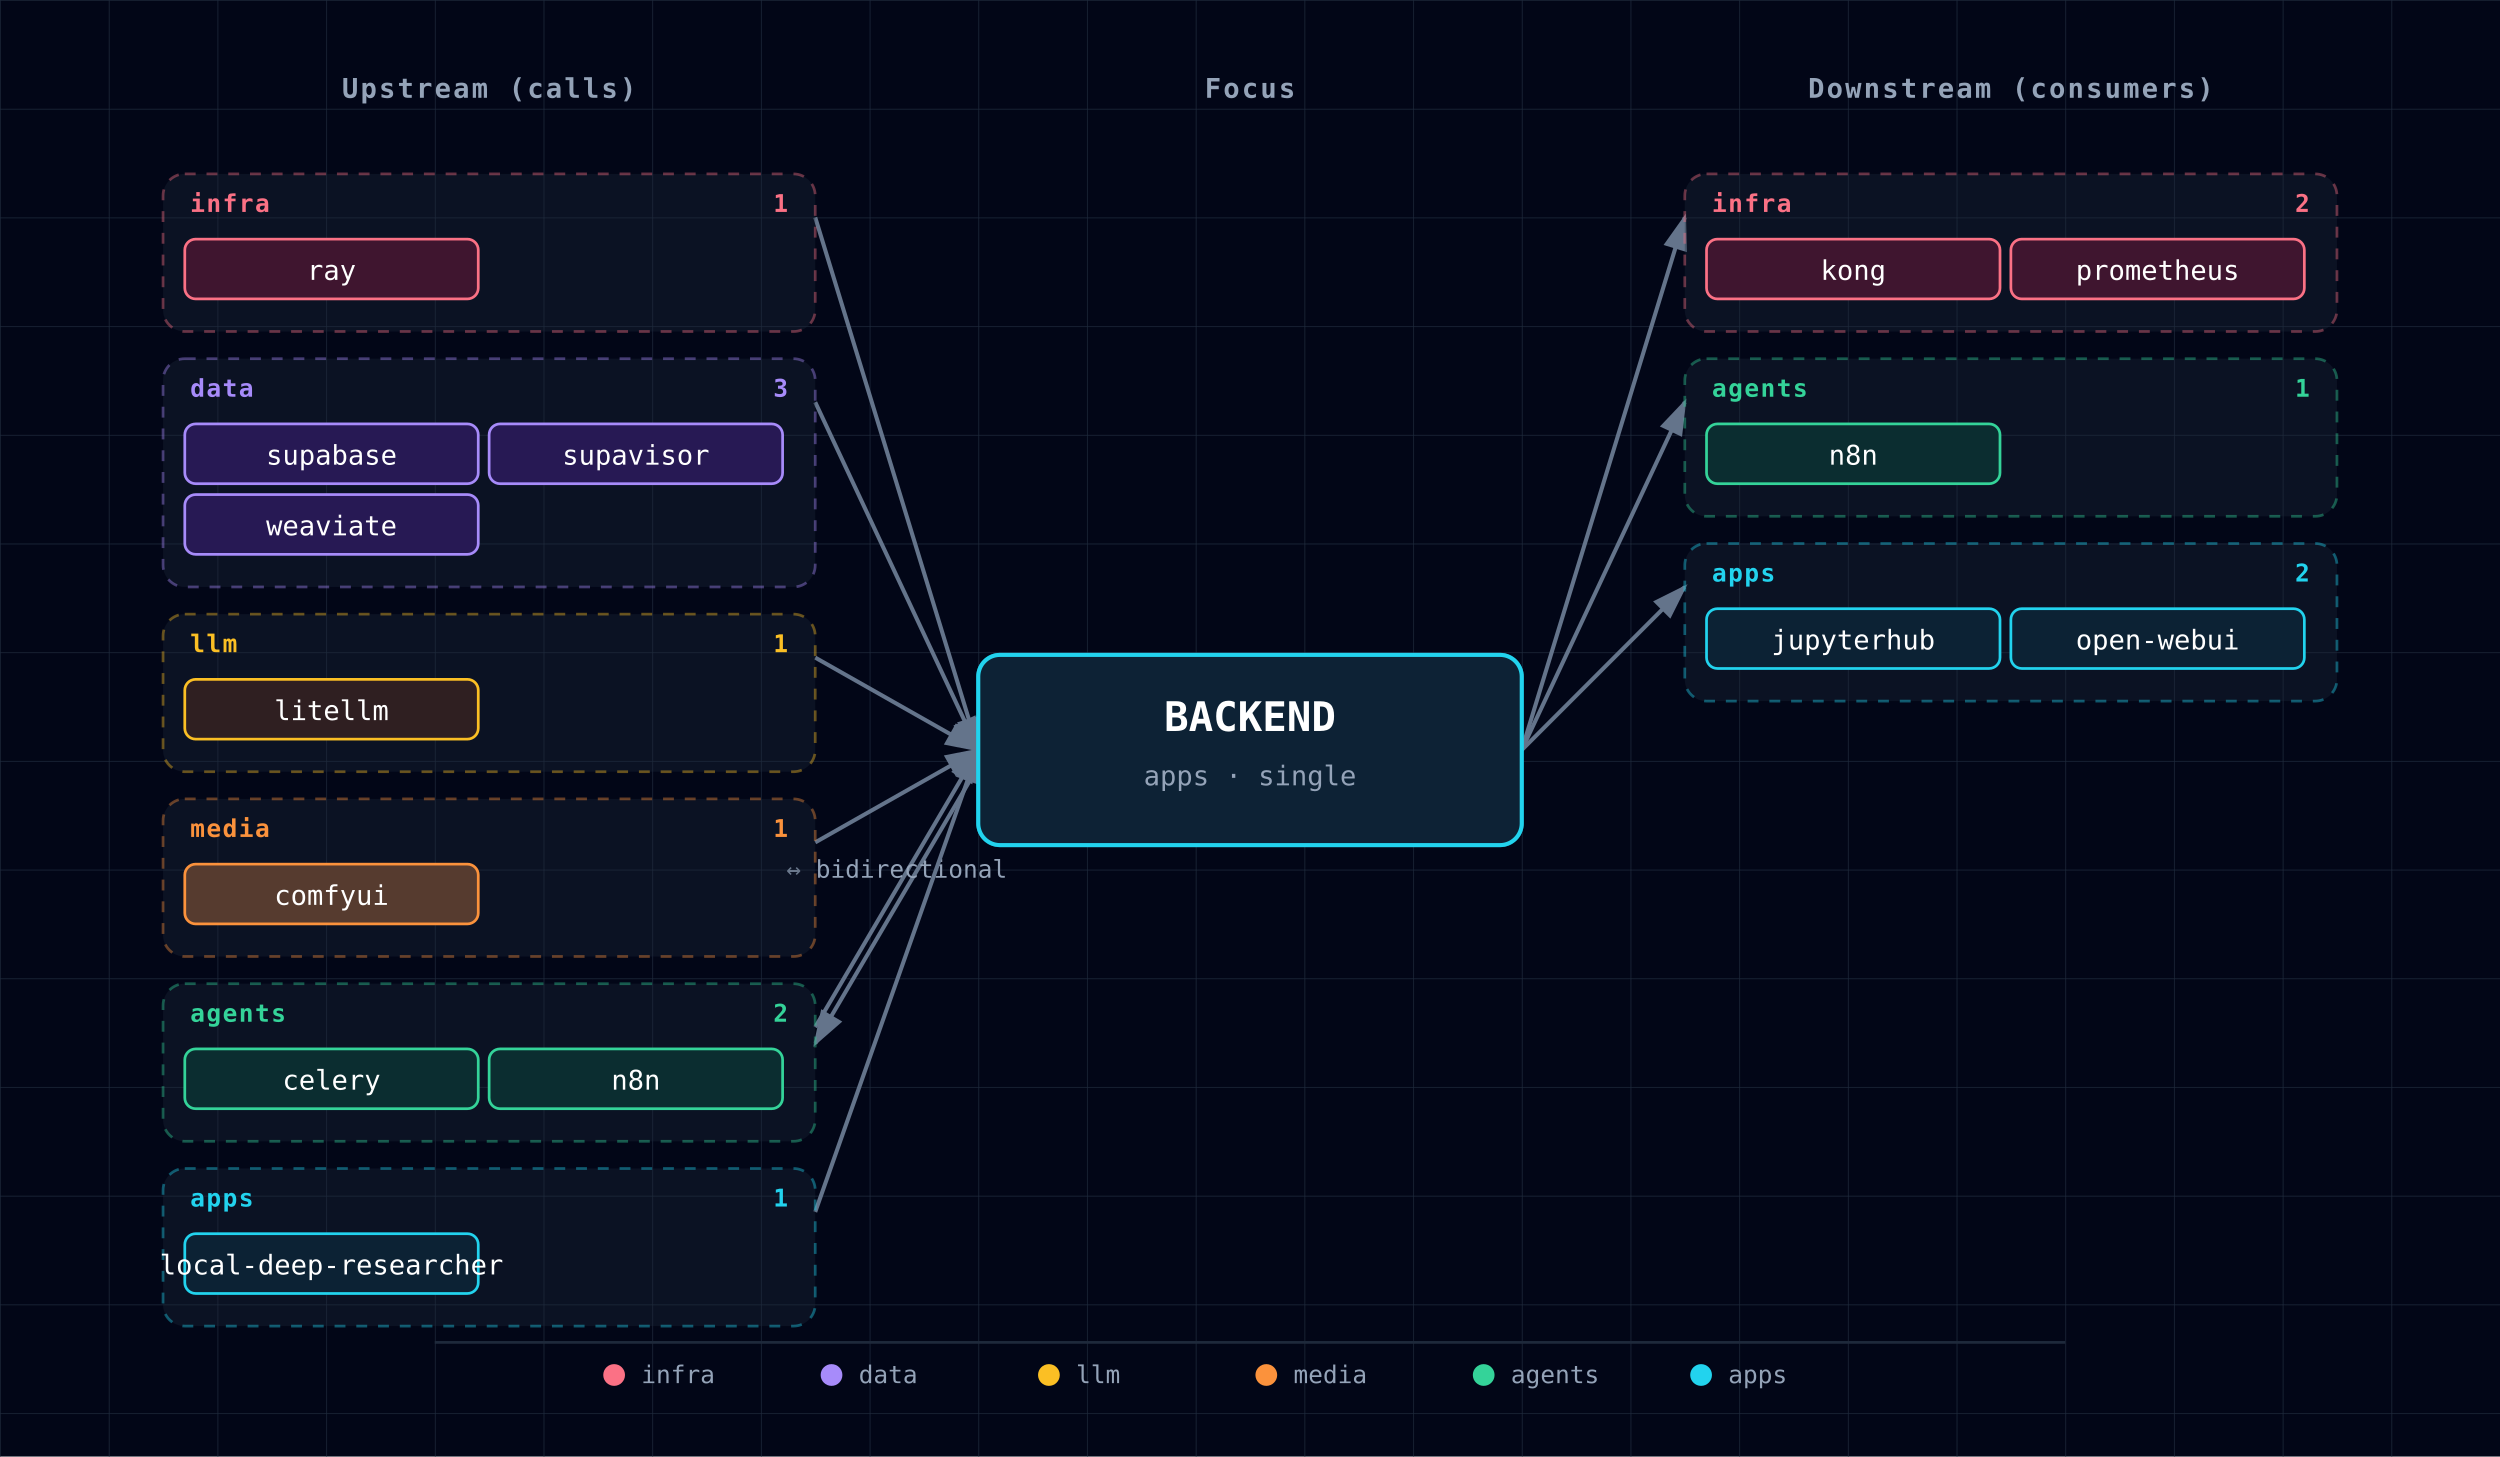
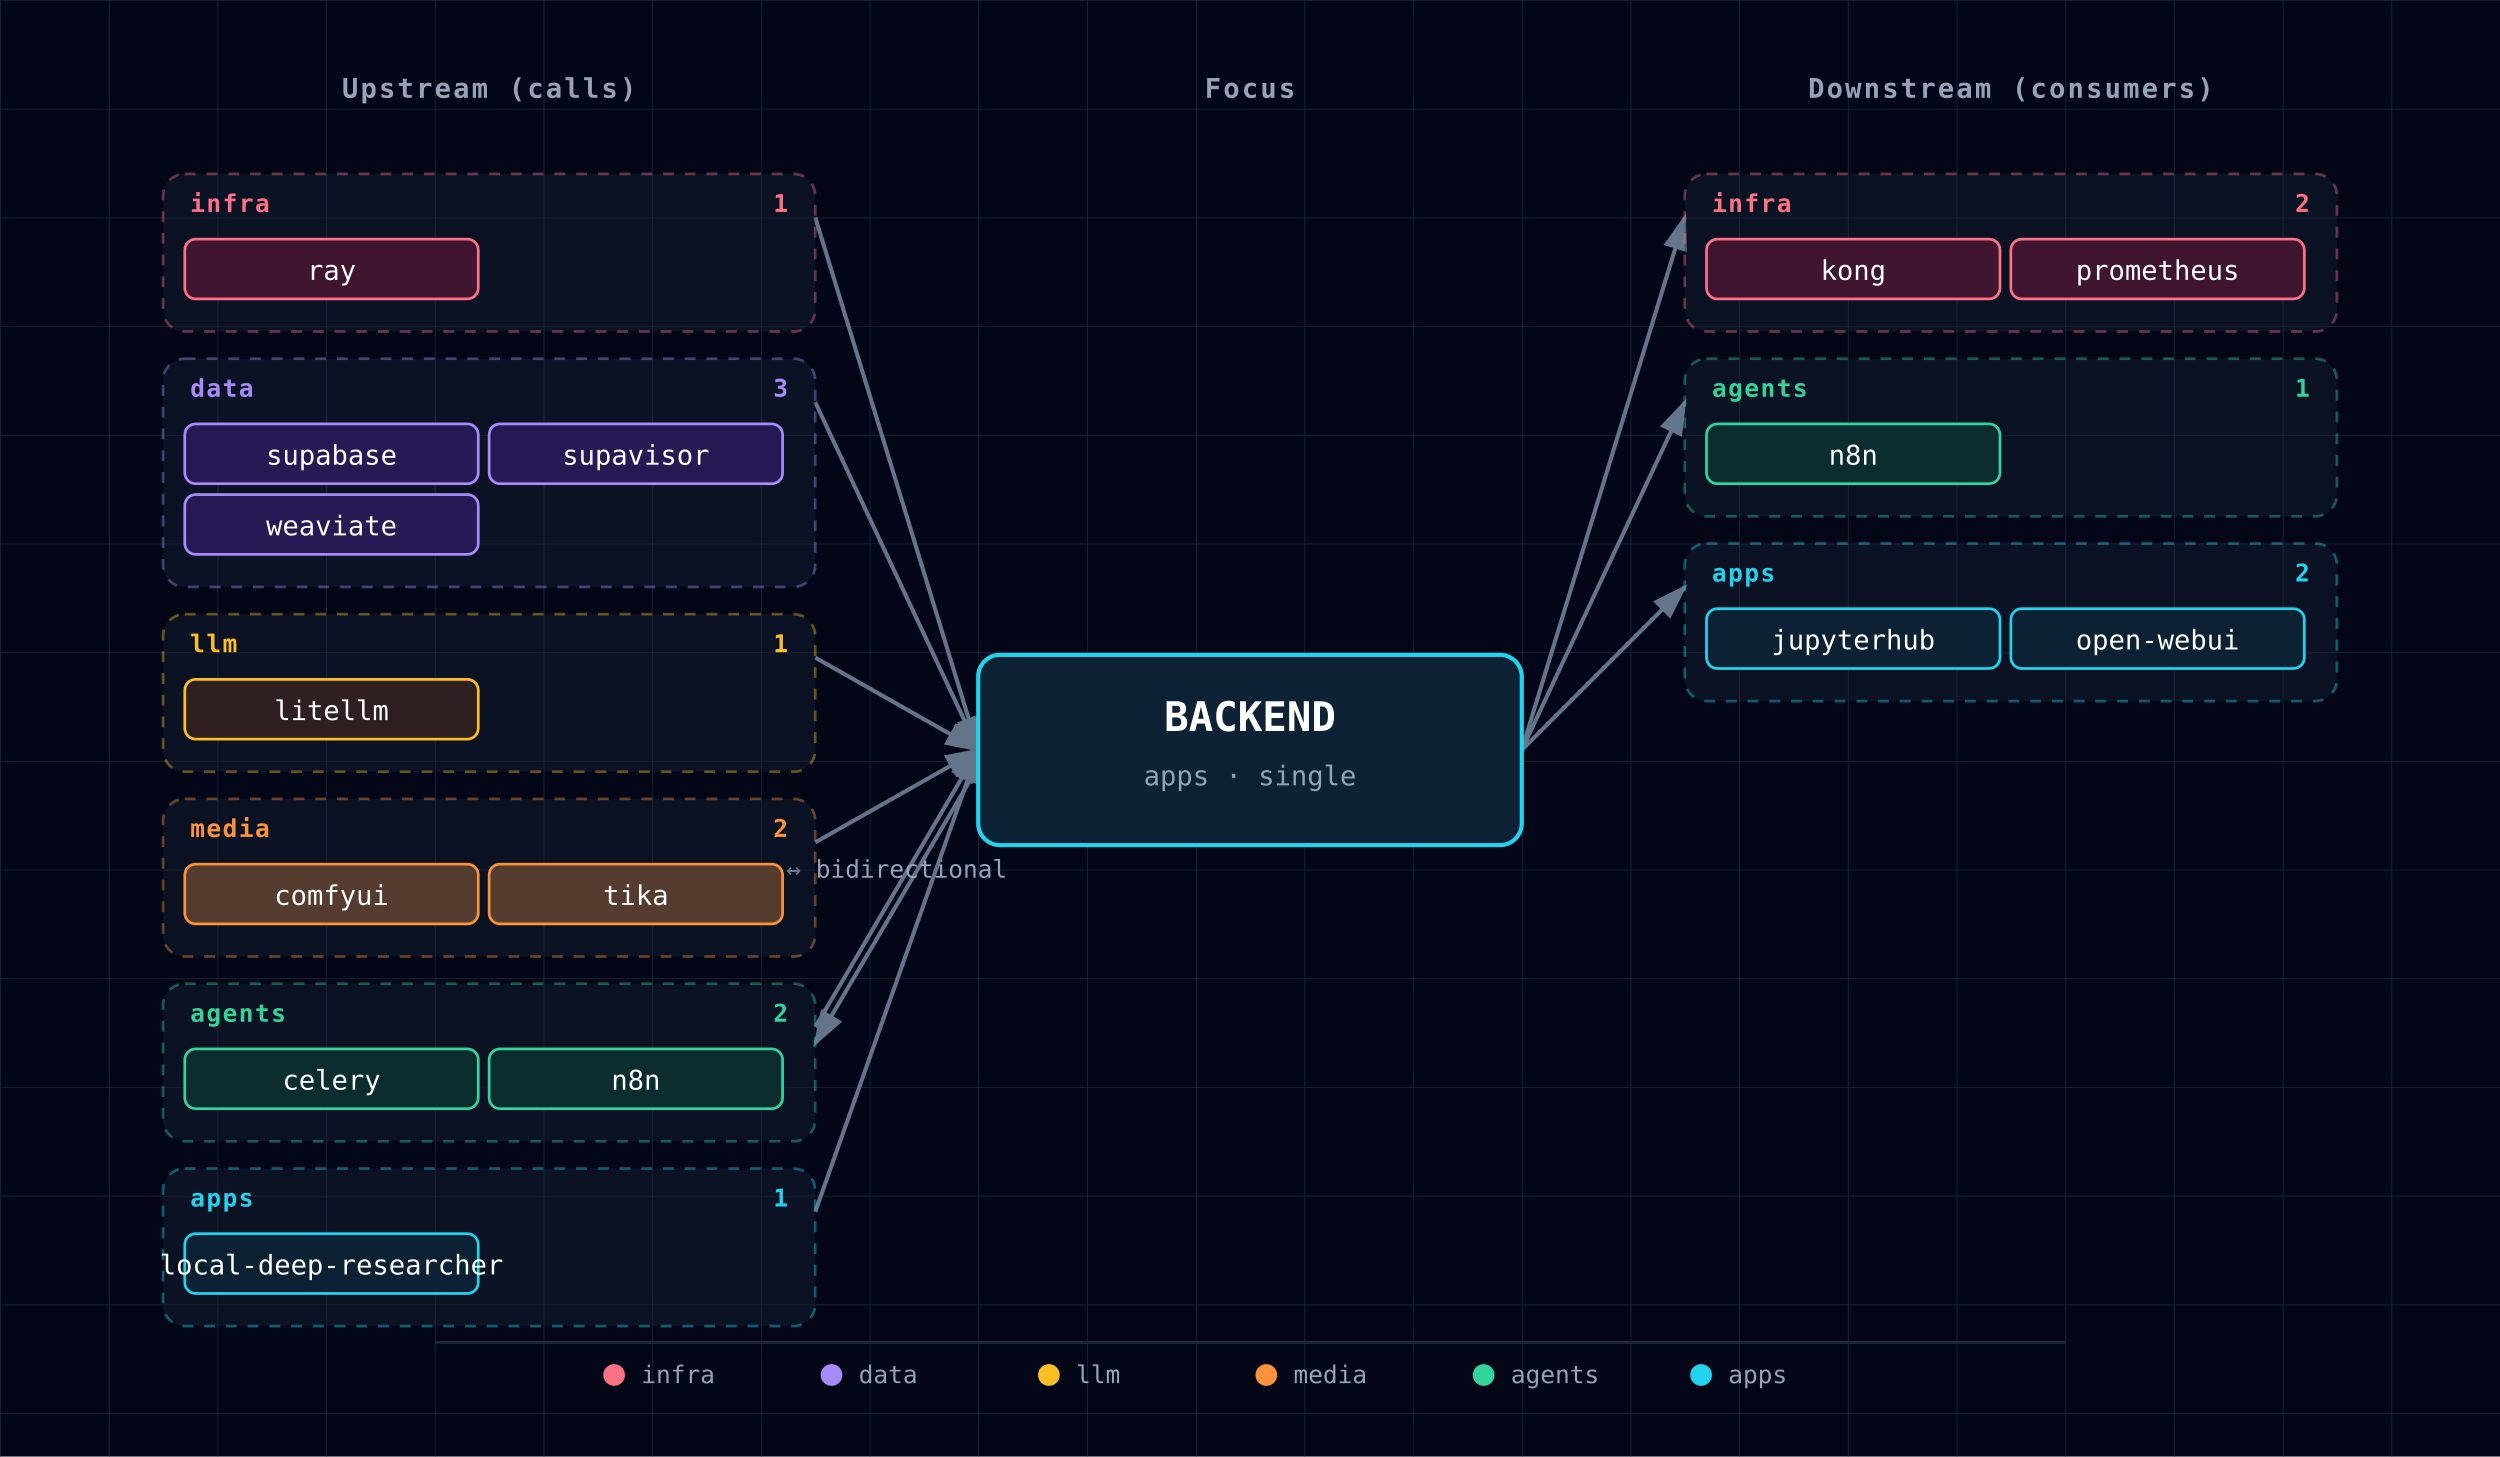
<svg xmlns="http://www.w3.org/2000/svg" viewBox="0 0 920 536" font-family="'JetBrains Mono', 'Fira Code', Menlo, Consolas, monospace">
  <defs>
    <pattern id="grid" width="40" height="40" patternUnits="userSpaceOnUse">
      <path d="M 40 0 L 0 0 0 40" fill="none" stroke="#1e293b" stroke-width="0.5" />
    </pattern>
    <marker id="arrowhead" markerWidth="9" markerHeight="6" refX="8" refY="3" orient="auto">
      <polygon points="0 0, 9 3, 0 6" fill="#64748b" />
    </marker>
    <filter id="focus-glow" x="-50%" y="-50%" width="200%" height="200%">
      <feGaussianBlur in="SourceAlpha" stdDeviation="6" />
      <feFlood flood-color="#22d3ee" flood-opacity="0.6" />
      <feComposite in2="SourceAlpha" operator="in" />
      <feMerge>
        <feMergeNode />
        <feMergeNode in="SourceGraphic" />
      </feMerge>
    </filter>
  </defs>
  <rect width="920" height="536" fill="#020617" />
  <rect width="920" height="536" fill="url(#grid)" />
  <text x="180" y="36" fill="#94a3b8" font-size="10" font-weight="600" text-anchor="middle" letter-spacing="0.08em">Upstream (calls)</text>
  <text x="460" y="36" fill="#94a3b8" font-size="10" font-weight="600" text-anchor="middle" letter-spacing="0.08em">Focus</text>
  <text x="740" y="36" fill="#94a3b8" font-size="10" font-weight="600" text-anchor="middle" letter-spacing="0.08em">Downstream (consumers)</text>
  <line x1="300" y1="80" x2="360" y2="276" stroke="#64748b" stroke-width="1.5" marker-end="url(#arrowhead)" />
  <line x1="300" y1="148" x2="360" y2="276" stroke="#64748b" stroke-width="1.5" marker-end="url(#arrowhead)" />
  <line x1="300" y1="242" x2="360" y2="276" stroke="#64748b" stroke-width="1.5" marker-end="url(#arrowhead)" />
  <line x1="300" y1="310" x2="360" y2="276" stroke="#64748b" stroke-width="1.5" marker-end="url(#arrowhead)" />
  <line x1="300" y1="378" x2="360" y2="276" stroke="#64748b" stroke-width="1.5" marker-end="url(#arrowhead)" />
  <line x1="360" y1="282" x2="300" y2="384" stroke="#64748b" stroke-width="1.5" marker-end="url(#arrowhead)" />
  <text x="330" y="323" fill="#94a3b8" font-size="9" text-anchor="middle">↔ bidirectional</text>
  <line x1="300" y1="446" x2="360" y2="276" stroke="#64748b" stroke-width="1.5" marker-end="url(#arrowhead)" />
  <line x1="560" y1="276" x2="620" y2="80" stroke="#64748b" stroke-width="1.5" marker-end="url(#arrowhead)" />
  <line x1="560" y1="276" x2="620" y2="148" stroke="#64748b" stroke-width="1.5" marker-end="url(#arrowhead)" />
  <line x1="560" y1="276" x2="620" y2="216" stroke="#64748b" stroke-width="1.5" marker-end="url(#arrowhead)" />
  <g>
    <g class="cluster">
      <rect x="60" y="64" width="240" height="58" rx="8" fill="rgba(30,41,59,0.35)" stroke="#fb7185" stroke-width="1" stroke-dasharray="4,4" stroke-opacity="0.4" />
      <text x="70" y="78" fill="#fb7185" font-size="9" font-weight="700" text-anchor="start" style="letter-spacing:0.06em;text-transform:uppercase;">infra</text>
      <text x="290" y="78" fill="#fb7185" font-size="9" font-weight="600" text-anchor="end">1</text>
    </g>
    <g>
      <rect x="68" y="88" width="108" height="22" rx="4" fill="#0f172a" />
      <rect x="68" y="88" width="108" height="22" rx="4" fill="rgba(136, 19, 55, 0.4)" stroke="#fb7185" stroke-width="1" />
      <text x="122" y="103" fill="white" font-size="10" text-anchor="middle">ray</text>
    </g>
    <g class="cluster">
      <rect x="60" y="132" width="240" height="84" rx="8" fill="rgba(30,41,59,0.35)" stroke="#a78bfa" stroke-width="1" stroke-dasharray="4,4" stroke-opacity="0.4" />
      <text x="70" y="146" fill="#a78bfa" font-size="9" font-weight="700" text-anchor="start" style="letter-spacing:0.06em;text-transform:uppercase;">data</text>
      <text x="290" y="146" fill="#a78bfa" font-size="9" font-weight="600" text-anchor="end">3</text>
    </g>
    <g>
      <rect x="68" y="156" width="108" height="22" rx="4" fill="#0f172a" />
      <rect x="68" y="156" width="108" height="22" rx="4" fill="rgba(76, 29, 149, 0.4)" stroke="#a78bfa" stroke-width="1" />
      <text x="122" y="171" fill="white" font-size="10" text-anchor="middle">supabase</text>
    </g>
    <g>
      <rect x="180" y="156" width="108" height="22" rx="4" fill="#0f172a" />
      <rect x="180" y="156" width="108" height="22" rx="4" fill="rgba(76, 29, 149, 0.4)" stroke="#a78bfa" stroke-width="1" />
      <text x="234" y="171" fill="white" font-size="10" text-anchor="middle">supavisor</text>
    </g>
    <g>
      <rect x="68" y="182" width="108" height="22" rx="4" fill="#0f172a" />
      <rect x="68" y="182" width="108" height="22" rx="4" fill="rgba(76, 29, 149, 0.4)" stroke="#a78bfa" stroke-width="1" />
      <text x="122" y="197" fill="white" font-size="10" text-anchor="middle">weaviate</text>
    </g>
    <g class="cluster">
      <rect x="60" y="226" width="240" height="58" rx="8" fill="rgba(30,41,59,0.35)" stroke="#fbbf24" stroke-width="1" stroke-dasharray="4,4" stroke-opacity="0.4" />
      <text x="70" y="240" fill="#fbbf24" font-size="9" font-weight="700" text-anchor="start" style="letter-spacing:0.06em;text-transform:uppercase;">llm</text>
      <text x="290" y="240" fill="#fbbf24" font-size="9" font-weight="600" text-anchor="end">1</text>
    </g>
    <g>
      <rect x="68" y="250" width="108" height="22" rx="4" fill="#0f172a" />
      <rect x="68" y="250" width="108" height="22" rx="4" fill="rgba(120, 53, 15, 0.3)" stroke="#fbbf24" stroke-width="1" />
      <text x="122" y="265" fill="white" font-size="10" text-anchor="middle">litellm</text>
    </g>
    <g class="cluster">
      <rect x="60" y="294" width="240" height="58" rx="8" fill="rgba(30,41,59,0.35)" stroke="#fb923c" stroke-width="1" stroke-dasharray="4,4" stroke-opacity="0.4" />
      <text x="70" y="308" fill="#fb923c" font-size="9" font-weight="700" text-anchor="start" style="letter-spacing:0.06em;text-transform:uppercase;">media</text>
-       <text x="290" y="308" fill="#fb923c" font-size="9" font-weight="600" text-anchor="end">1</text>
+       <text x="290" y="308" fill="#fb923c" font-size="9" font-weight="600" text-anchor="end">2</text>
    </g>
    <g>
      <rect x="68" y="318" width="108" height="22" rx="4" fill="#0f172a" />
      <rect x="68" y="318" width="108" height="22" rx="4" fill="rgba(251, 146, 60, 0.3)" stroke="#fb923c" stroke-width="1" />
      <text x="122" y="333" fill="white" font-size="10" text-anchor="middle">comfyui</text>
+     </g>
+     <g>
+       <rect x="180" y="318" width="108" height="22" rx="4" fill="#0f172a" />
+       <rect x="180" y="318" width="108" height="22" rx="4" fill="rgba(251, 146, 60, 0.3)" stroke="#fb923c" stroke-width="1" />
+       <text x="234" y="333" fill="white" font-size="10" text-anchor="middle">tika</text>
    </g>
    <g class="cluster">
      <rect x="60" y="362" width="240" height="58" rx="8" fill="rgba(30,41,59,0.35)" stroke="#34d399" stroke-width="1" stroke-dasharray="4,4" stroke-opacity="0.4" />
      <text x="70" y="376" fill="#34d399" font-size="9" font-weight="700" text-anchor="start" style="letter-spacing:0.06em;text-transform:uppercase;">agents</text>
      <text x="290" y="376" fill="#34d399" font-size="9" font-weight="600" text-anchor="end">2</text>
    </g>
    <g>
      <rect x="68" y="386" width="108" height="22" rx="4" fill="#0f172a" />
      <rect x="68" y="386" width="108" height="22" rx="4" fill="rgba(6, 78, 59, 0.4)" stroke="#34d399" stroke-width="1" />
      <text x="122" y="401" fill="white" font-size="10" text-anchor="middle">celery</text>
    </g>
    <g>
      <rect x="180" y="386" width="108" height="22" rx="4" fill="#0f172a" />
      <rect x="180" y="386" width="108" height="22" rx="4" fill="rgba(6, 78, 59, 0.4)" stroke="#34d399" stroke-width="1" />
      <text x="234" y="401" fill="white" font-size="10" text-anchor="middle">n8n</text>
    </g>
    <g class="cluster">
      <rect x="60" y="430" width="240" height="58" rx="8" fill="rgba(30,41,59,0.35)" stroke="#22d3ee" stroke-width="1" stroke-dasharray="4,4" stroke-opacity="0.4" />
      <text x="70" y="444" fill="#22d3ee" font-size="9" font-weight="700" text-anchor="start" style="letter-spacing:0.06em;text-transform:uppercase;">apps</text>
      <text x="290" y="444" fill="#22d3ee" font-size="9" font-weight="600" text-anchor="end">1</text>
    </g>
    <g>
      <rect x="68" y="454" width="108" height="22" rx="4" fill="#0f172a" />
      <rect x="68" y="454" width="108" height="22" rx="4" fill="rgba(8, 51, 68, 0.4)" stroke="#22d3ee" stroke-width="1" />
      <text x="122" y="469" fill="white" font-size="10" text-anchor="middle">local-deep-researcher</text>
    </g>
  </g>
  <g>
    <g class="cluster">
      <rect x="620" y="64" width="240" height="58" rx="8" fill="rgba(30,41,59,0.35)" stroke="#fb7185" stroke-width="1" stroke-dasharray="4,4" stroke-opacity="0.4" />
      <text x="630" y="78" fill="#fb7185" font-size="9" font-weight="700" text-anchor="start" style="letter-spacing:0.06em;text-transform:uppercase;">infra</text>
      <text x="850" y="78" fill="#fb7185" font-size="9" font-weight="600" text-anchor="end">2</text>
    </g>
    <g>
      <rect x="628" y="88" width="108" height="22" rx="4" fill="#0f172a" />
      <rect x="628" y="88" width="108" height="22" rx="4" fill="rgba(136, 19, 55, 0.4)" stroke="#fb7185" stroke-width="1" />
      <text x="682" y="103" fill="white" font-size="10" text-anchor="middle">kong</text>
    </g>
    <g>
      <rect x="740" y="88" width="108" height="22" rx="4" fill="#0f172a" />
      <rect x="740" y="88" width="108" height="22" rx="4" fill="rgba(136, 19, 55, 0.4)" stroke="#fb7185" stroke-width="1" />
      <text x="794" y="103" fill="white" font-size="10" text-anchor="middle">prometheus</text>
    </g>
    <g class="cluster">
      <rect x="620" y="132" width="240" height="58" rx="8" fill="rgba(30,41,59,0.35)" stroke="#34d399" stroke-width="1" stroke-dasharray="4,4" stroke-opacity="0.4" />
      <text x="630" y="146" fill="#34d399" font-size="9" font-weight="700" text-anchor="start" style="letter-spacing:0.06em;text-transform:uppercase;">agents</text>
      <text x="850" y="146" fill="#34d399" font-size="9" font-weight="600" text-anchor="end">1</text>
    </g>
    <g>
      <rect x="628" y="156" width="108" height="22" rx="4" fill="#0f172a" />
      <rect x="628" y="156" width="108" height="22" rx="4" fill="rgba(6, 78, 59, 0.4)" stroke="#34d399" stroke-width="1" />
      <text x="682" y="171" fill="white" font-size="10" text-anchor="middle">n8n</text>
    </g>
    <g class="cluster">
      <rect x="620" y="200" width="240" height="58" rx="8" fill="rgba(30,41,59,0.35)" stroke="#22d3ee" stroke-width="1" stroke-dasharray="4,4" stroke-opacity="0.4" />
      <text x="630" y="214" fill="#22d3ee" font-size="9" font-weight="700" text-anchor="start" style="letter-spacing:0.06em;text-transform:uppercase;">apps</text>
      <text x="850" y="214" fill="#22d3ee" font-size="9" font-weight="600" text-anchor="end">2</text>
    </g>
    <g>
      <rect x="628" y="224" width="108" height="22" rx="4" fill="#0f172a" />
      <rect x="628" y="224" width="108" height="22" rx="4" fill="rgba(8, 51, 68, 0.4)" stroke="#22d3ee" stroke-width="1" />
      <text x="682" y="239" fill="white" font-size="10" text-anchor="middle">jupyterhub</text>
    </g>
    <g>
      <rect x="740" y="224" width="108" height="22" rx="4" fill="#0f172a" />
      <rect x="740" y="224" width="108" height="22" rx="4" fill="rgba(8, 51, 68, 0.4)" stroke="#22d3ee" stroke-width="1" />
      <text x="794" y="239" fill="white" font-size="10" text-anchor="middle">open-webui</text>
    </g>
  </g>
  <g class="focus" filter="url(#focus-glow)">
    <rect x="360" y="241" width="200" height="70" rx="8" fill="#0f172a" />
    <rect x="360" y="241" width="200" height="70" rx="8" fill="rgba(8, 51, 68, 0.4)" stroke="#22d3ee" stroke-width="1.5" />
    <text x="460" y="269" fill="white" font-size="15" font-weight="700" text-anchor="middle">BACKEND</text>
    <text x="460" y="289" fill="#94a3b8" font-size="10" text-anchor="middle">apps · single</text>
  </g>
  <g class="legend">
    <line x1="160" y1="494" x2="760" y2="494" stroke="#1e293b" stroke-width="1" />
    <circle cx="226" cy="506" r="4" fill="#fb7185" />
    <text x="236" y="509" fill="#94a3b8" font-size="9" font-weight="400" text-anchor="start">infra</text>
    <circle cx="306" cy="506" r="4" fill="#a78bfa" />
    <text x="316" y="509" fill="#94a3b8" font-size="9" font-weight="400" text-anchor="start">data</text>
    <circle cx="386" cy="506" r="4" fill="#fbbf24" />
    <text x="396" y="509" fill="#94a3b8" font-size="9" font-weight="400" text-anchor="start">llm</text>
    <circle cx="466" cy="506" r="4" fill="#fb923c" />
    <text x="476" y="509" fill="#94a3b8" font-size="9" font-weight="400" text-anchor="start">media</text>
    <circle cx="546" cy="506" r="4" fill="#34d399" />
    <text x="556" y="509" fill="#94a3b8" font-size="9" font-weight="400" text-anchor="start">agents</text>
    <circle cx="626" cy="506" r="4" fill="#22d3ee" />
    <text x="636" y="509" fill="#94a3b8" font-size="9" font-weight="400" text-anchor="start">apps</text>
  </g>
</svg>
